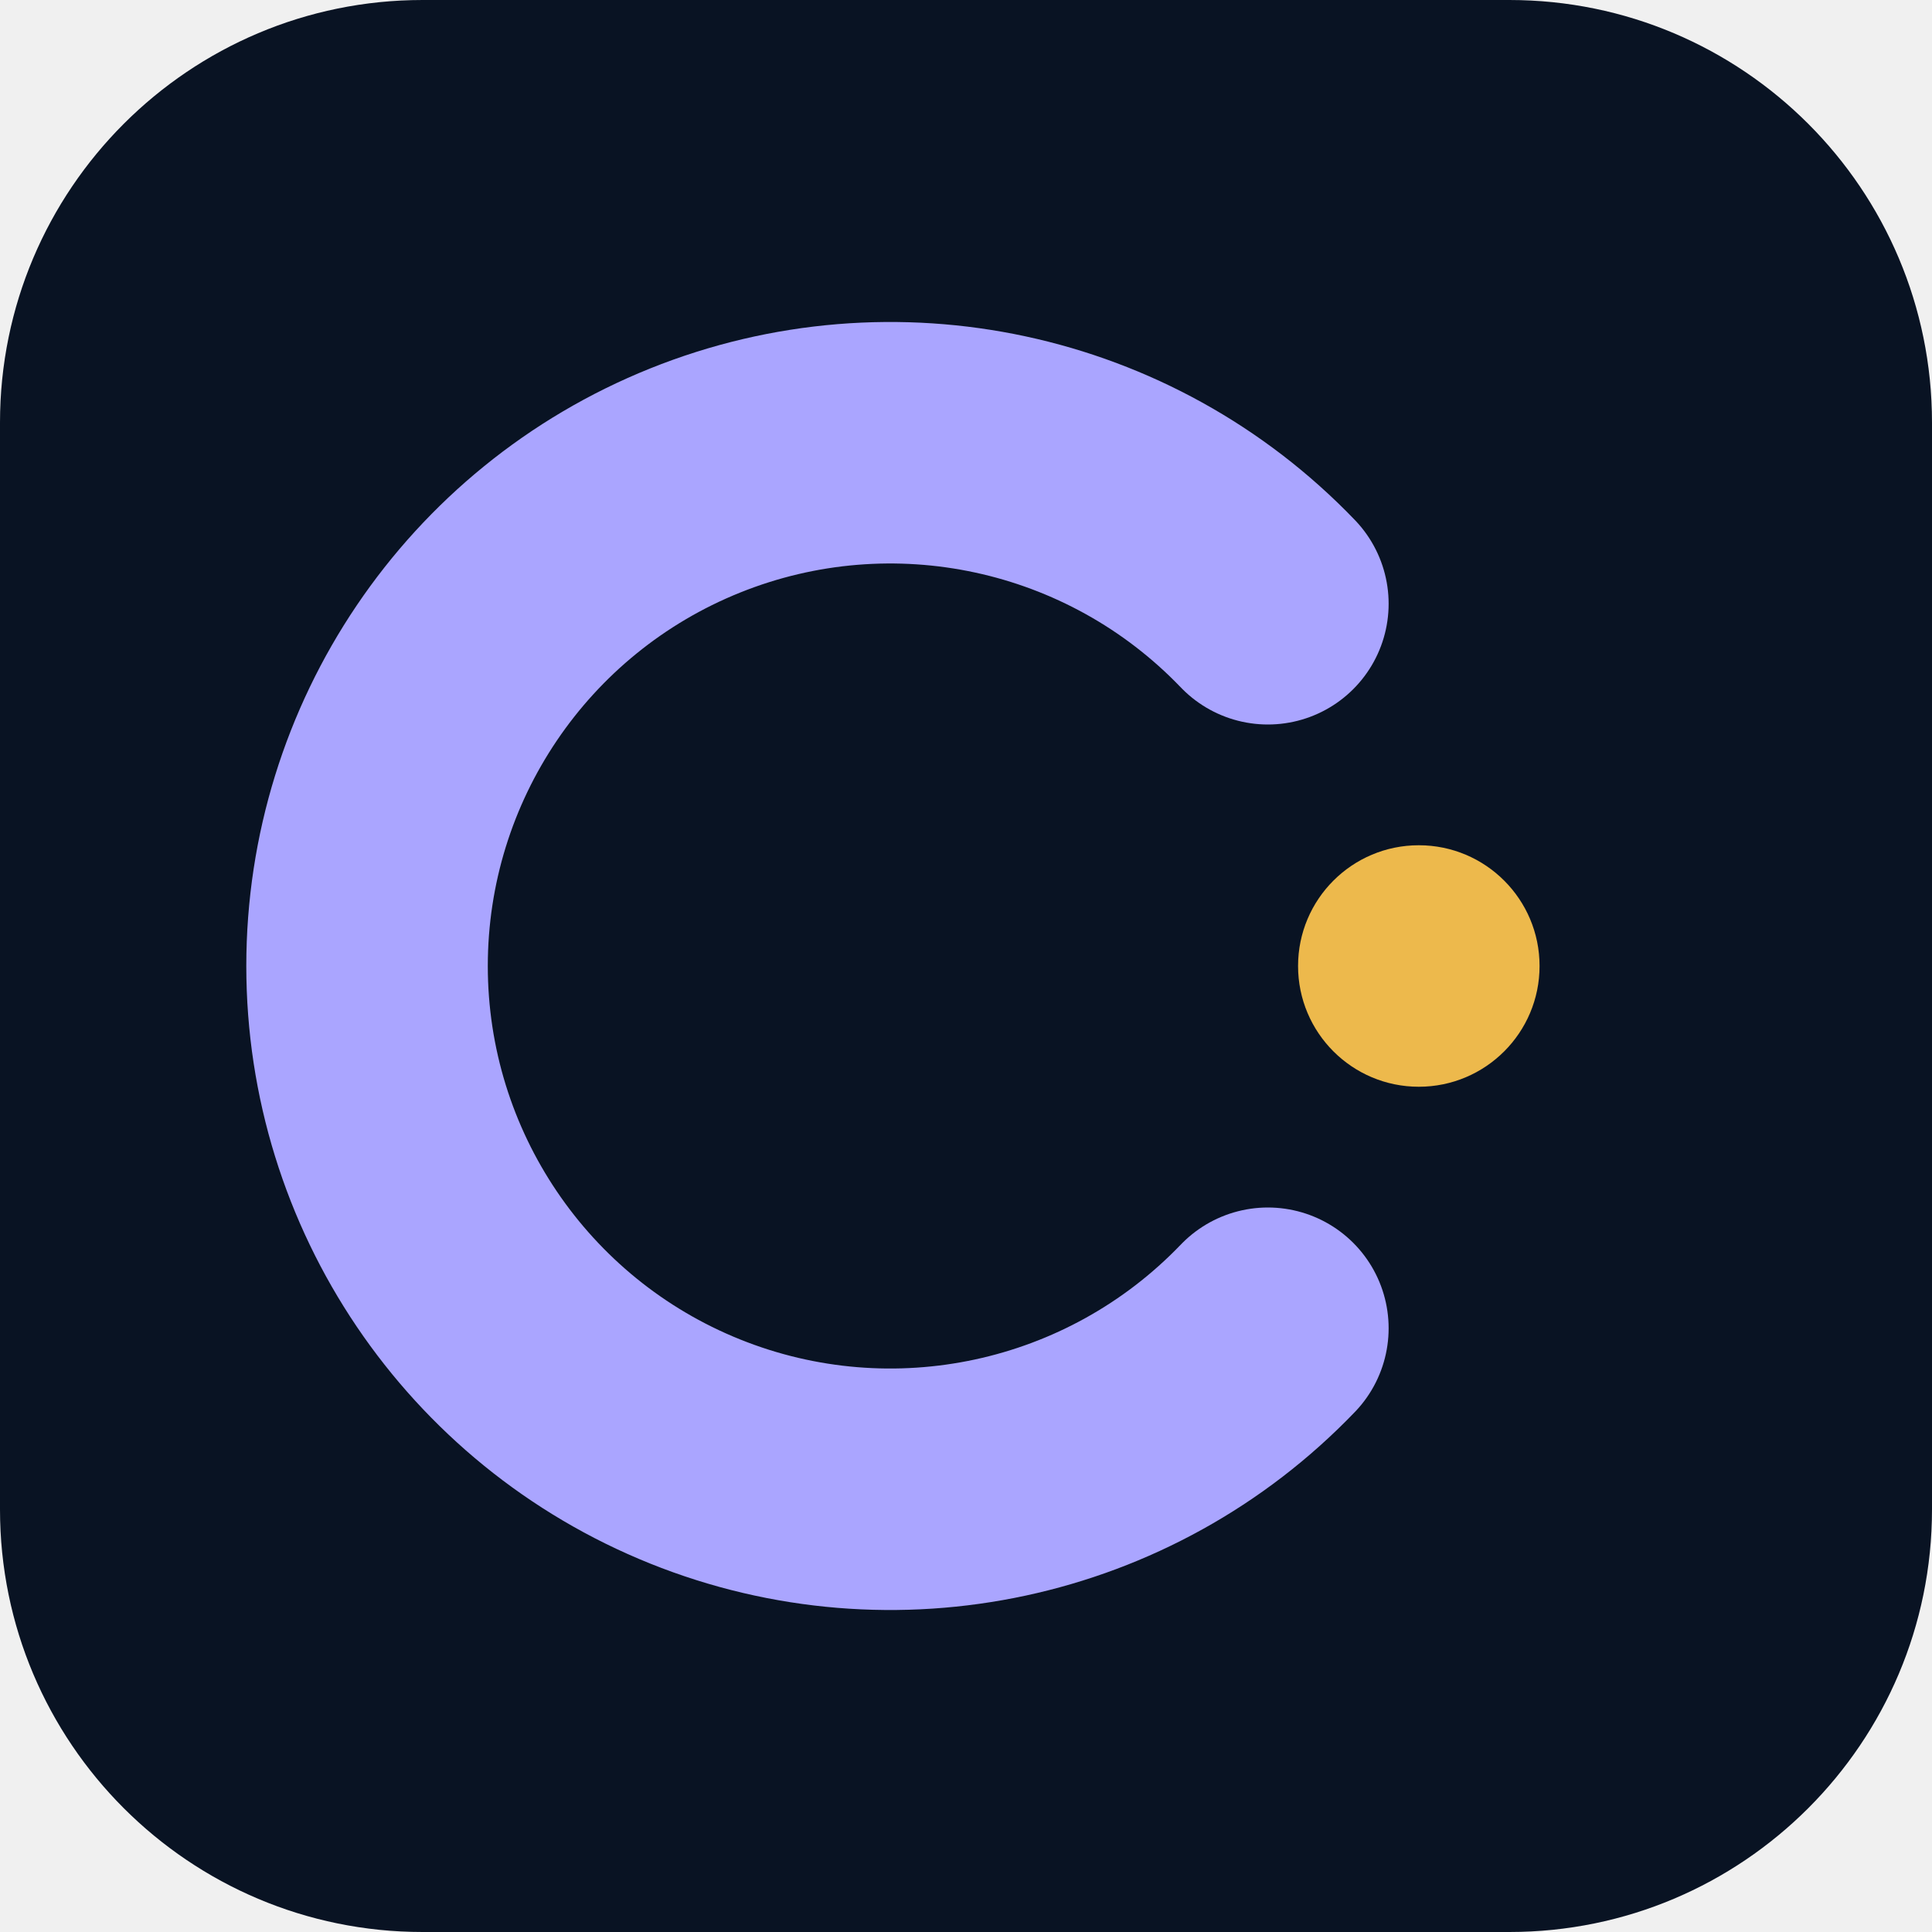
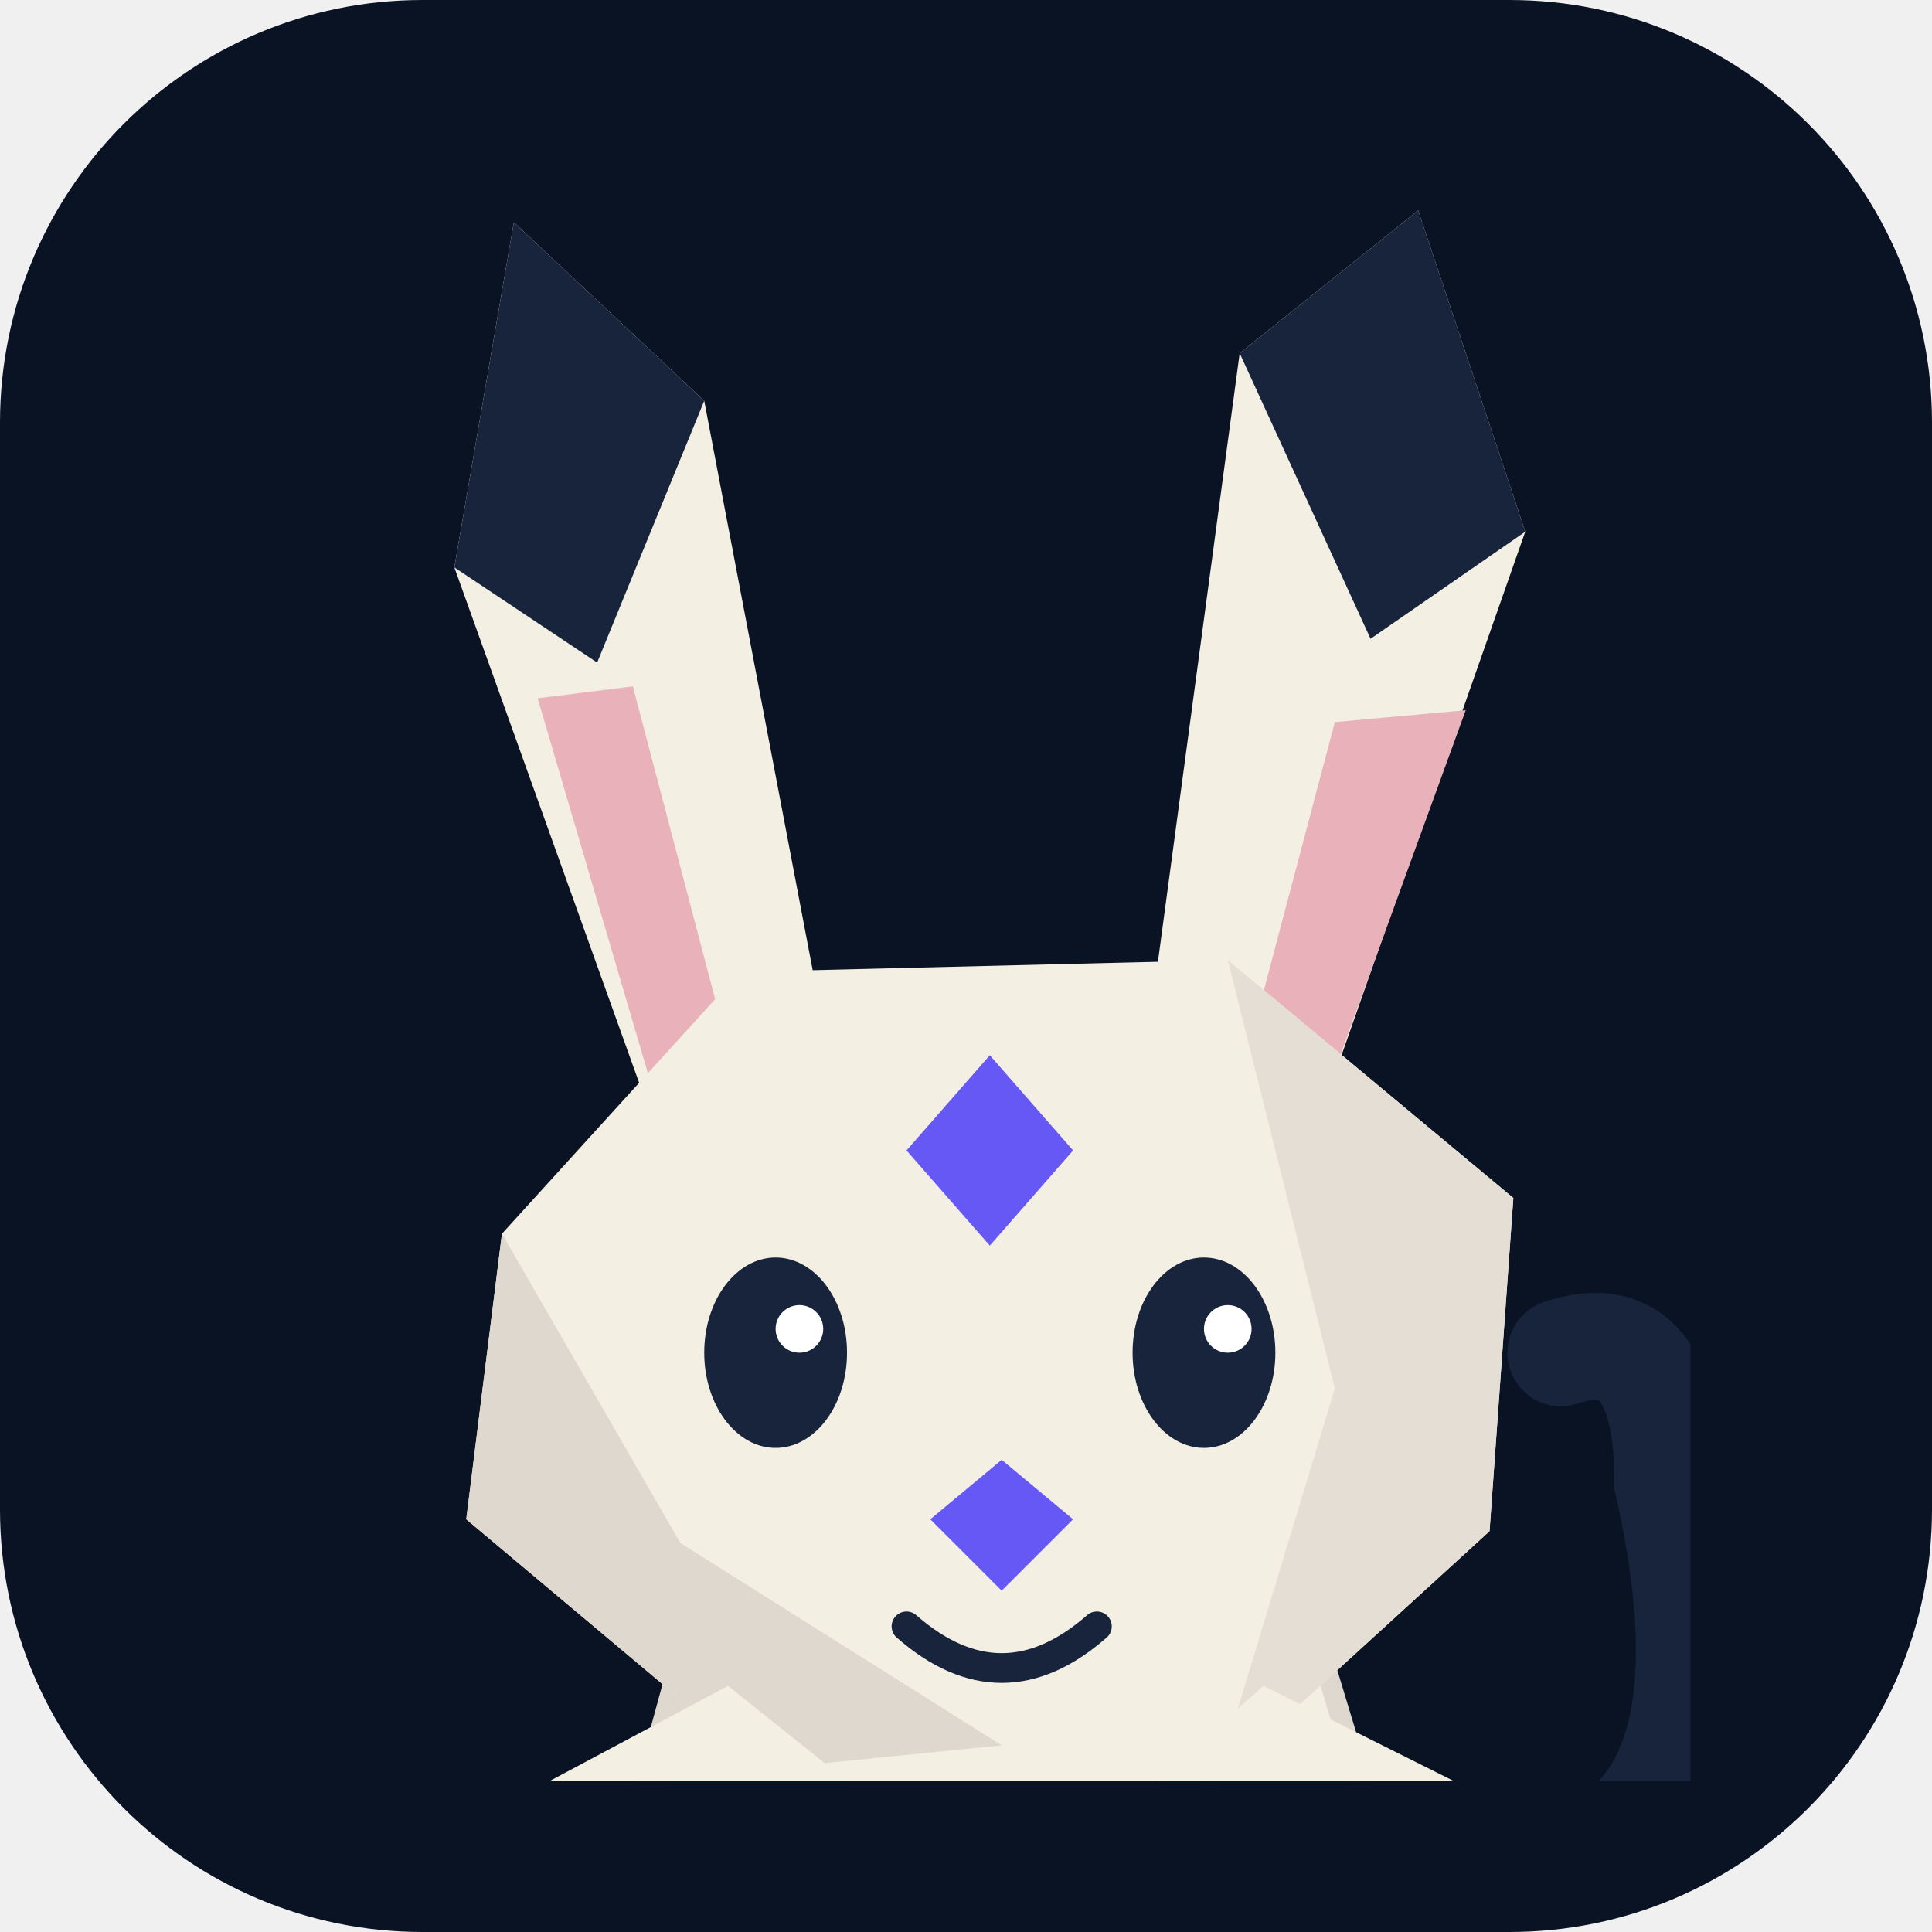
- <svg xmlns="http://www.w3.org/2000/svg" viewBox="0 0 192 192">
-   <rect width="192" height="192" rx="42" fill="#091323" />
-   <path d="M126 60a52 52 0 1 0 0 72" fill="none" stroke="#aaa5ff" stroke-width="24" stroke-linecap="round" />
-   <circle cx="141" cy="96" r="12" fill="#edb94c" />
+ <svg xmlns="http://www.w3.org/2000/svg" width="128" height="128" viewBox="0 0 128 128">
+   <rect width="128" height="128" rx="28" fill="#091323" />
+   <svg x="16" y="10" width="96" height="108" fill="none" viewBox="34 8 108 137">
+     <ellipse cx="92" cy="184" rx="43" ry="7" fill="currentColor" opacity=".08" />
+     <g class="khwezi-body">
+       <path d="M120 151Q156 160 147 120Q147 106 138 109" stroke="#17243C" stroke-width="9" stroke-linecap="round" />
+       <g class="khwezi-ear khwezi-ear-left">
+         <path d="M64 96 45 43 50 14 66 29 78 92Z" fill="#F3EFE3" />
+         <path d="m45 43 5-29 16 15-9 22Z" fill="#17243C" />
+         <path d="m60 53 10 38-8-3-10-34Z" fill="#E9B2BA" />
+       </g>
+       <g class="khwezi-ear khwezi-ear-right">
+         <path d="m102 92 9-67 15-12 9 27-20 57Z" fill="#F3EFE3" />
+         <path d="m111 25 15-12 9 27-13 9Z" fill="#17243C" />
+         <path d="m119 56-9 34 8-2 12-33Z" fill="#E9B2BA" />
+       </g>
+       <path d="m63 135-9 33 16 14 23-6 23 6 13-14-10-33Z" fill="#DED8CE" />
+       <path d="m67 133-8 21 34 18 29-21-6-20Z" fill="#F3EFE3" />
+       <path d="m53 172 17-6 13 13-5 10H48l-3-7Z" fill="#17243C" />
+       <path d="m111 166 18 6 8 10-3 7h-32l-4-10Z" fill="#17243C" />
+       <path d="m49 99 20-22 41-1 24 20-2 28-23 21-38-1-25-21Z" fill="#F3EFE3" />
+       <path d="m49 99-3 24 25 21 20-2-27-17Z" fill="#DED8CE" />
+       <path d="m110 76 24 20-2 28-23 21 10-33Z" fill="#E5DED4" />
+       <path d="m68 137-15 8 1 15 13-2 11-13Z" fill="#F3EFE3" />
+       <path d="m113 137 16 8-1 15-13-2-11-13Z" fill="#F3EFE3" />
+       <g class="khwezi-eyes">
+         <ellipse cx="72" cy="109" rx="6" ry="8" fill="#17243C" />
+         <ellipse cx="108" cy="109" rx="6" ry="8" fill="#17243C" />
+         <circle cx="74" cy="107" r="2" fill="white" />
+         <circle cx="110" cy="107" r="2" fill="white" />
+       </g>
+       <path d="m85 123 6-5 6 5-6 6Z" fill="#6558F5" />
+       <path d="M83 132q8 7 16 0" stroke="#17243C" stroke-width="2.5" stroke-linecap="round" />
+       <path d="m90 84 7 8-7 8-7-8Z" fill="#6558F5" />
+     </g>
+   </svg>
</svg>
